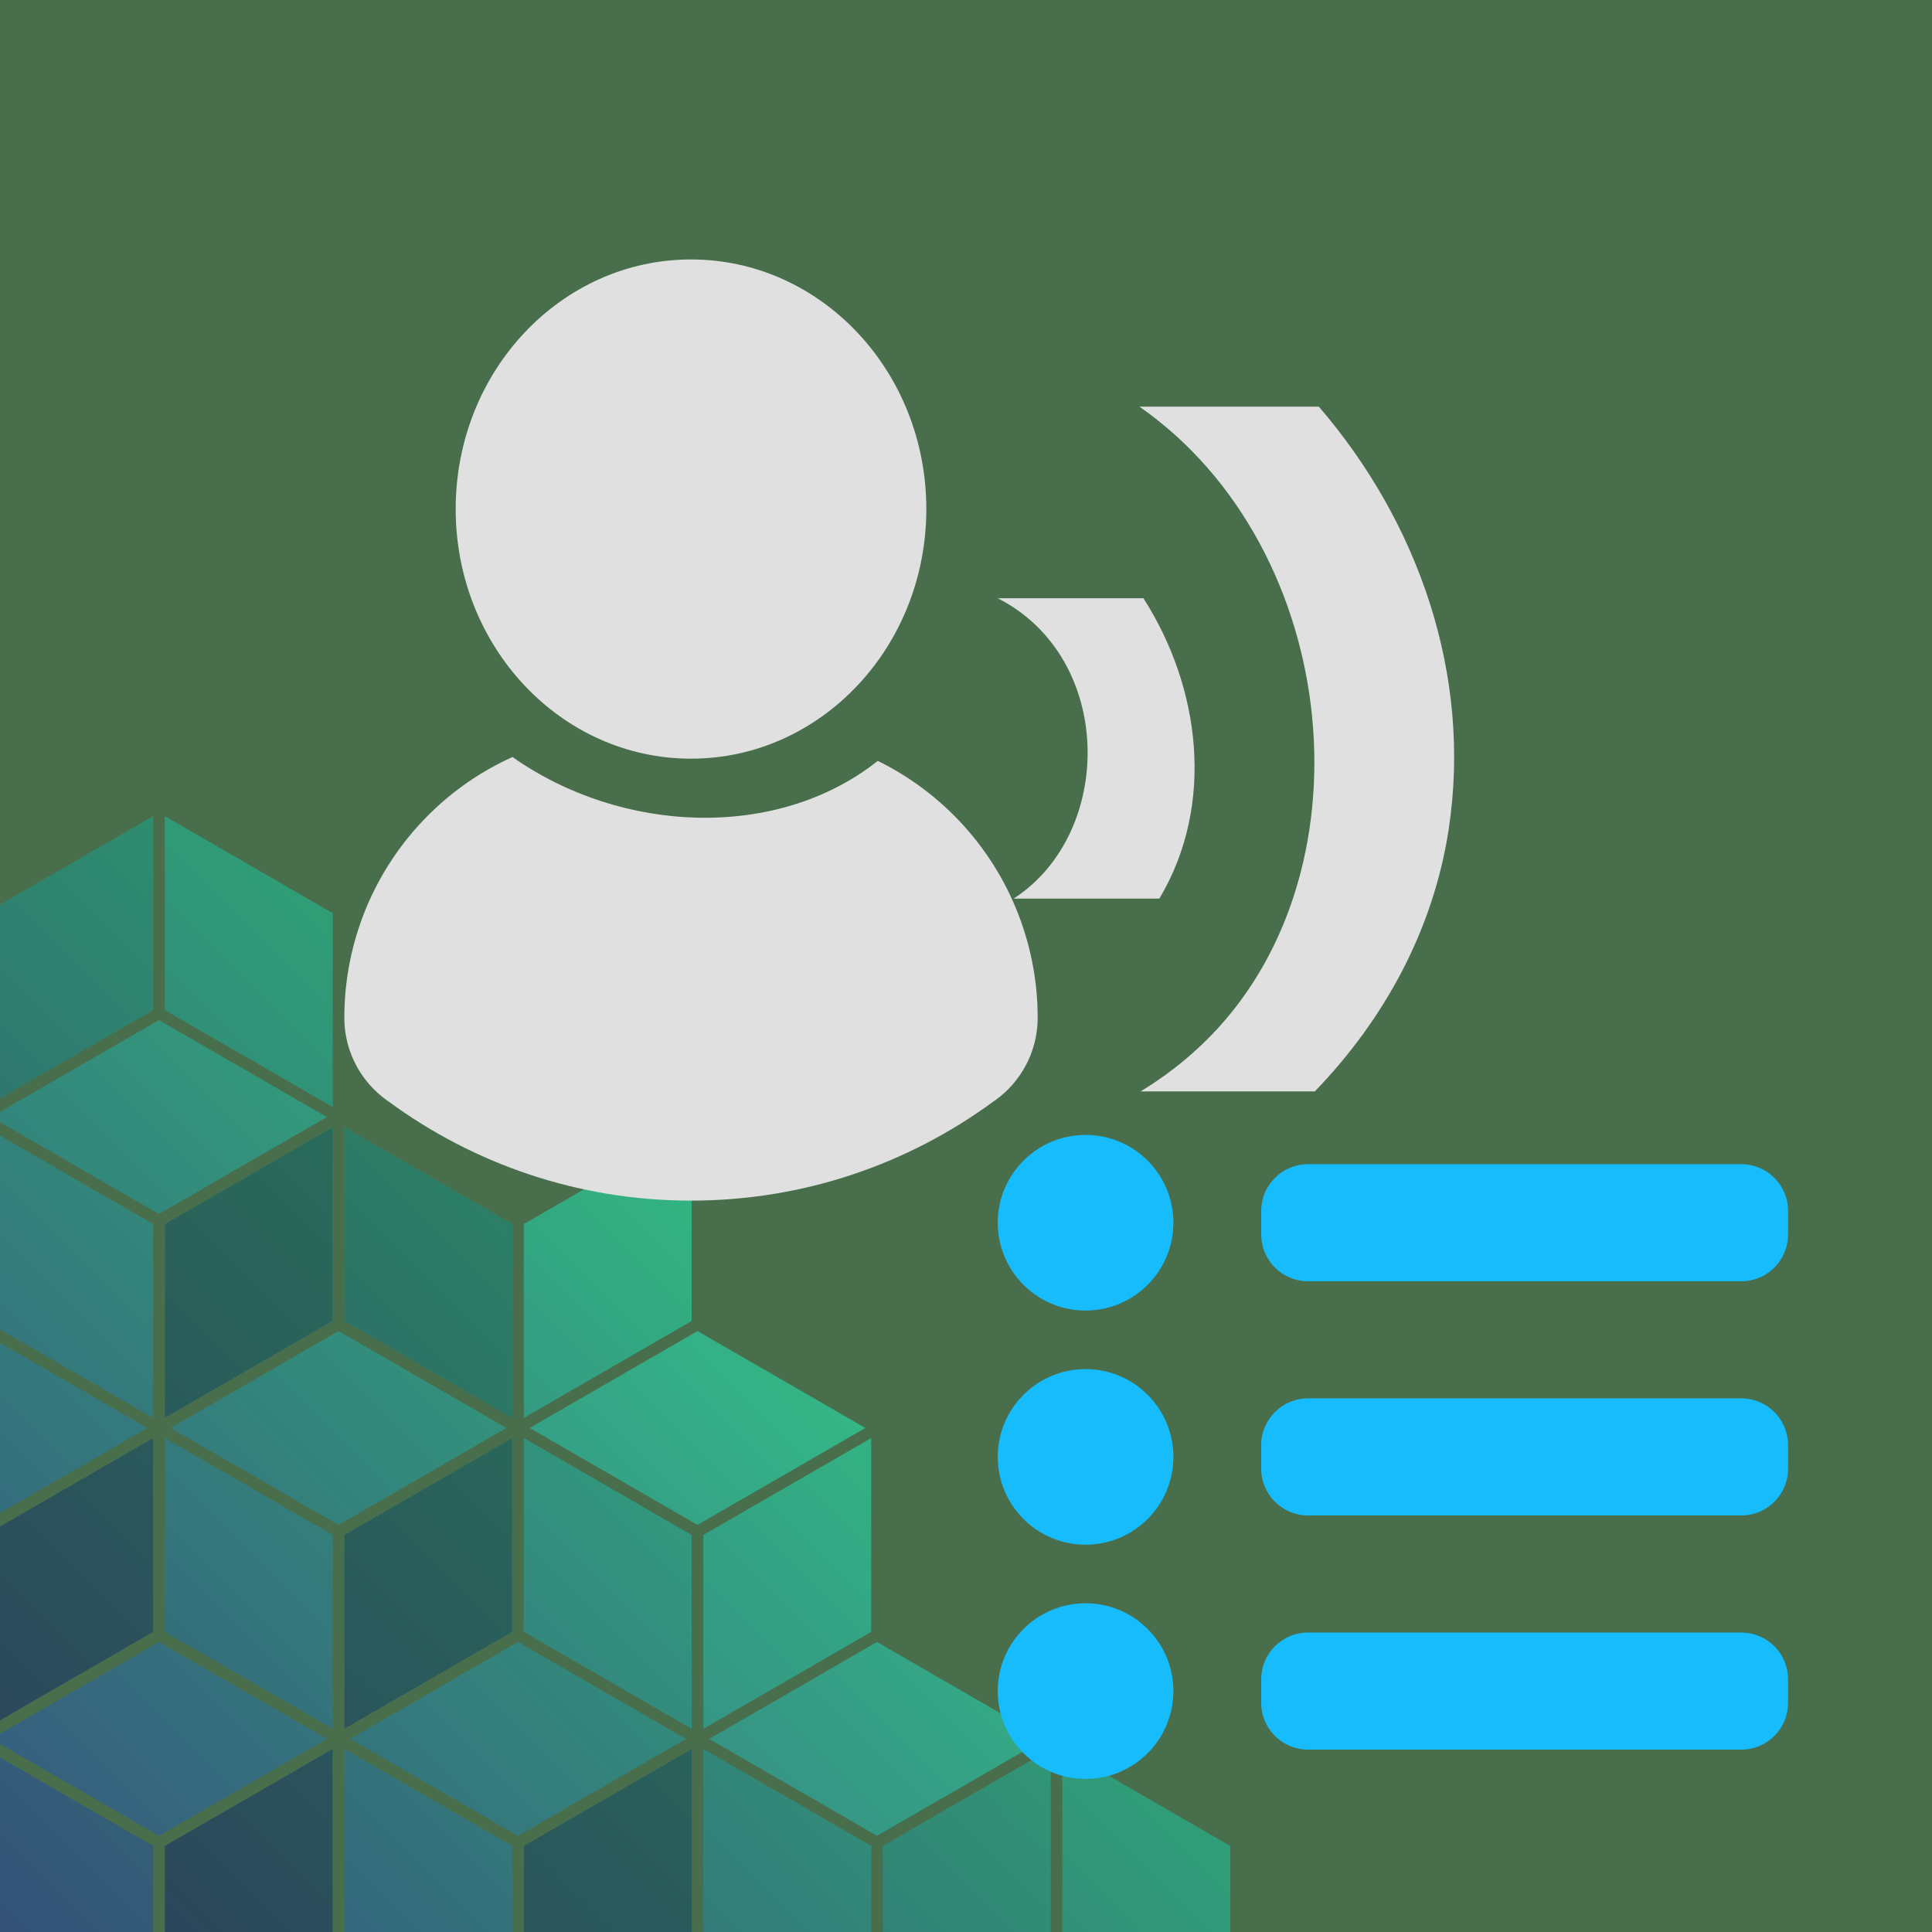
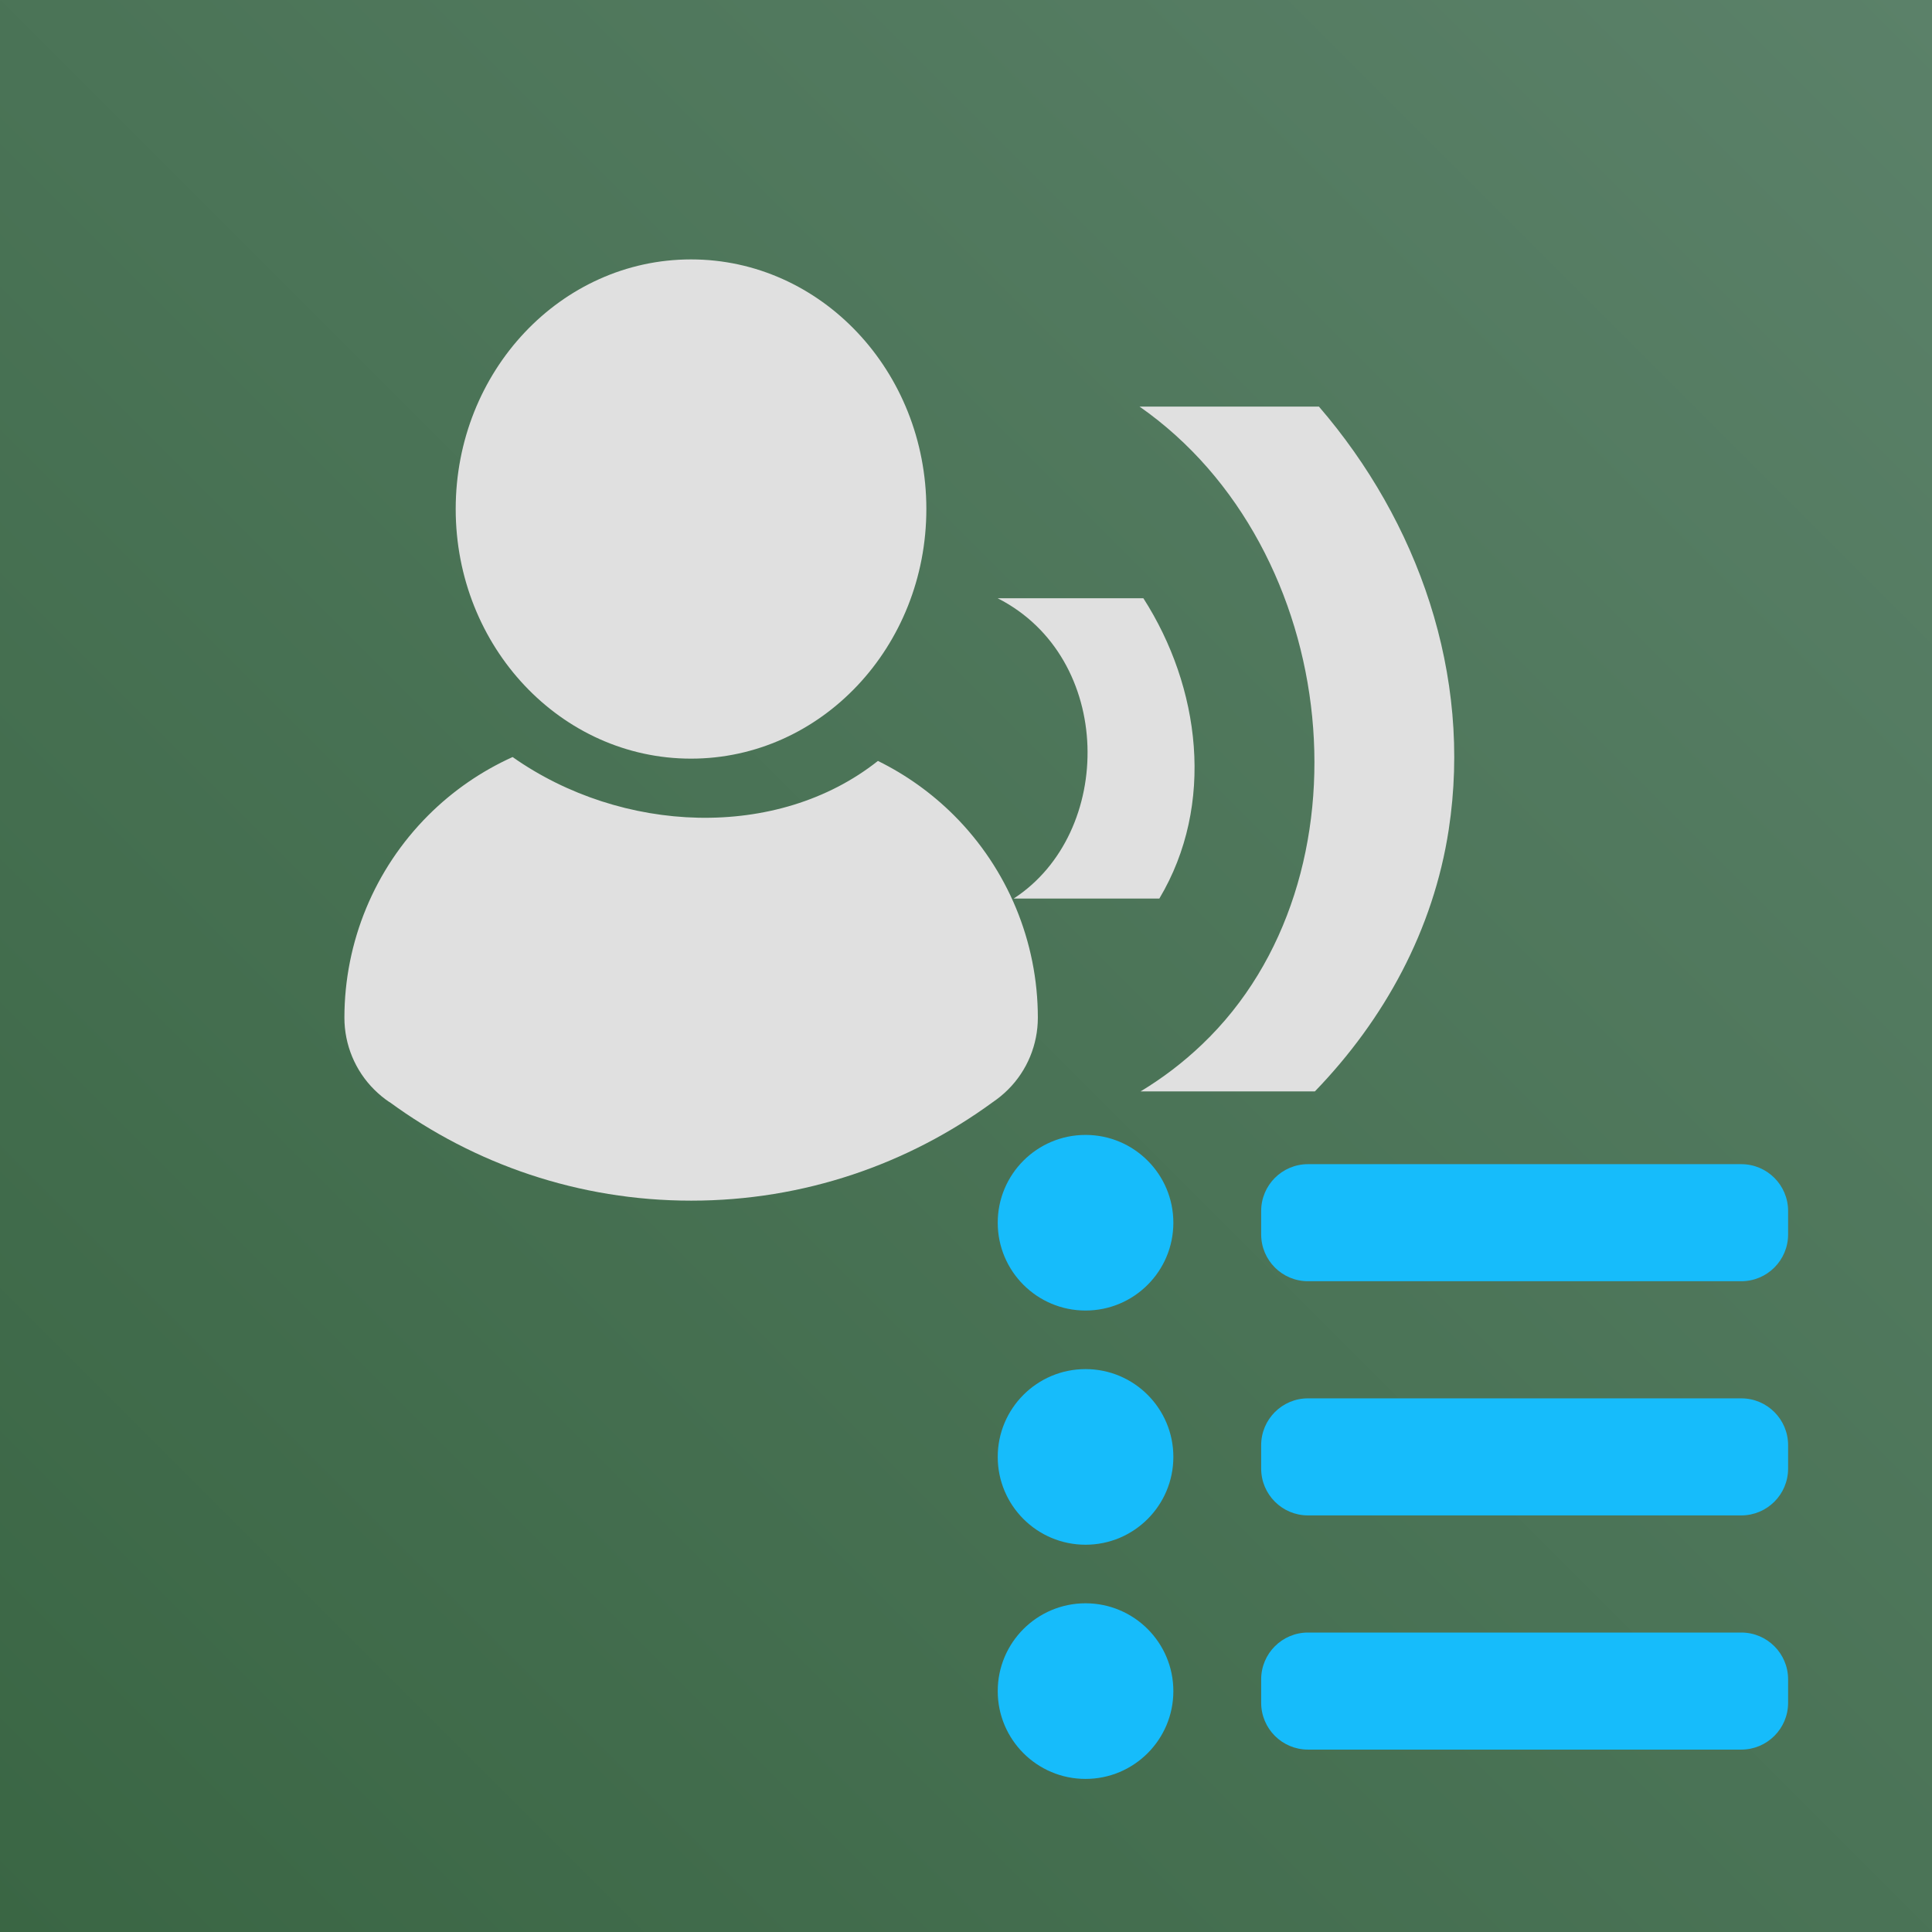
<svg xmlns="http://www.w3.org/2000/svg" id="Ebene_1" viewBox="0 0 288 288">
  <defs>
-     <style>.cls-1{fill:rgba(25,28,30,.55);}.cls-1,.cls-2,.cls-3,.cls-4,.cls-5,.cls-6,.cls-7,.cls-8,.cls-9,.cls-10,.cls-11,.cls-12,.cls-13,.cls-14,.cls-15,.cls-16{fill-rule:evenodd;}.cls-1,.cls-17,.cls-8,.cls-14{opacity:.6;}.cls-2{fill:rgba(25,28,30,.72);}.cls-2,.cls-4,.cls-5,.cls-6,.cls-10,.cls-11,.cls-15,.cls-16{opacity:.4;}.cls-3{fill:rgba(25,28,30,.99);opacity:.5;}.cls-4,.cls-9{fill:rgba(25,28,30,.88);}.cls-5{fill:rgba(25,28,30,.76);}.cls-6{fill:rgba(25,28,30,.48);}.cls-18,.cls-13{fill:#e0e0e0;}.cls-7{opacity:.8;}.cls-7,.cls-10{fill:#191c1e;}.cls-8{fill:rgba(25,28,30,.62);}.cls-9{opacity:.7;}.cls-11{fill:rgba(25,28,30,.54);}.cls-12{fill:url(#Unbenannter_Verlauf_119);fill-opacity:.66;}.cls-19{fill:#16bcfb;}.cls-20{fill:#486e4c;}.cls-14{fill:rgba(25,28,30,.66);}.cls-15{fill:rgba(25,28,30,.45);}.cls-16{fill:rgba(25,28,30,.36);}</style>
-     <linearGradient id="Unbenannter_Verlauf_119" x1="5.755" y1="297.858" x2="119.347" y2="184.266" gradientUnits="userSpaceOnUse">
-       <stop offset="0" stop-color="#3758bb" />
-       <stop offset="1" stop-color="#2cffb2" />
+     <style>.cls-1{fill:url(#Unbenannter_Verlauf_224);}.cls-2,.cls-3{fill:#e0e0e0;}.cls-3{fill-rule:evenodd;}.cls-4{fill:#16bcfb;}</style>
+     <linearGradient id="Unbenannter_Verlauf_224" x1="0" y1="288" x2="288" y2="0" gradientUnits="userSpaceOnUse">
+       <stop offset="0" stop-color="#3a6644" />
+       <stop offset="1" stop-color="#5b8169" />
    </linearGradient>
  </defs>
-   <rect class="cls-20" width="288" height="288" />
-   <path class="cls-12" d="m-2.191,260.723l-0,29.189h25.019l0-14.744c-8.34-4.815-16.679-9.63-25.019-14.445Zm26.76-46.349l-0,28.889,25.018,14.444 0-28.889c-8.339-4.815-16.679-9.63-25.018-14.445Zm-1.741,0l-25.019,14.445-0,28.889,25.019-14.444 0-28.889Zm.87,30.397l-25.019,14.444,25.019,14.445,25.019-14.445c-8.34-4.815-16.679-9.63-25.019-14.444Zm.87-123.095l-0,28.889,25.019,14.444 0-28.889c-8.34-4.815-16.679-9.63-25.019-14.445Zm-1.741,0l-25.019,14.445-0,28.889,25.019-14.444 0-28.889Zm.87,30.397l-25.019,14.444,25.019,14.445,25.019-14.445c-8.34-4.815-16.679-9.63-25.019-14.444Zm54.389,62.301l-0,28.889,25.019,14.444 0-28.889c-8.34-4.815-16.679-9.63-25.019-14.445Zm-1.741,0l-25.019,14.445-0,28.889,25.019-14.444 0-28.889Zm.87,30.397l-25.019,14.444,25.019,14.445,25.019-14.445c-8.34-4.815-16.679-9.63-25.019-14.444Zm52.649-30.397l-25.019,14.445-0,28.889,25.019-14.444 0-28.889Zm.87,30.397l-25.019,14.444,25.019,14.445,25.019-14.445c-8.34-4.815-16.68-9.63-25.019-14.444Zm-79.408,15.952l-0,29.189h25.019l0-14.744c-8.339-4.815-16.679-9.63-25.019-14.445Zm-1.741,0l-25.018,14.445-0,14.744h25.018l0-29.189Zm55.26 0l-0,29.189h25.019l0-14.744c-8.34-4.815-16.679-9.63-25.019-14.445Zm-1.741,0l-25.019,14.445-0,14.744h25.019l0-29.189Zm55.26 0l-0,29.189h25.018l0-14.744c-8.339-4.815-16.679-9.63-25.018-14.445Zm-1.741,0l-25.019,14.445-0,14.744h25.019l0-29.189ZM-2.191,168.025l-0,28.889,25.019,14.444 0-28.889c-8.34-4.815-16.679-9.63-25.019-14.445Zm0,30.9l-0,27.884,24.148-13.942c-8.34-4.815-15.809-9.127-24.148-13.942Zm53.519-30.9l-0,28.889,25.019,14.444 0-28.889c-8.339-4.815-16.679-9.63-25.019-14.445Zm-1.741,0l-25.018,14.445-0,28.889,25.018-14.444 0-28.889Zm.87,30.397l-25.018,14.444,25.018,14.445,25.019-14.445c-8.339-4.815-16.679-9.63-25.019-14.444Zm52.649-30.397l-25.019,14.445-0,28.889,25.019-14.444 0-28.889Zm.87,30.397l-25.019,14.444,25.019,14.445,25.019-14.445c-8.34-4.815-16.679-9.63-25.019-14.444Z" />
-   <g class="cls-17">
-     <path class="cls-14" d="m-2.191,260.723l-0,29.189h25.019l0-14.744c-8.34-4.815-16.679-9.63-25.019-14.445Z" />
-     <path class="cls-1" d="m24.569,214.374l-0,28.889,25.018,14.444 0-28.889c-8.339-4.815-16.679-9.63-25.018-14.445Z" />
-     <path class="cls-7" d="m22.828,214.374l-25.019,14.445-0,28.889,25.019-14.444 0-28.889Z" />
-     <path class="cls-5" d="m23.698,244.771l-25.019,14.444,25.019,14.445,25.019-14.445c-8.34-4.815-16.679-9.63-25.019-14.444Z" />
-     <path class="cls-8" d="m24.569,121.677l-0,28.889,25.019,14.444 0-28.889c-8.34-4.815-16.679-9.63-25.019-14.445Z" />
-     <path class="cls-3" d="m22.828,121.677l-25.019,14.445-0,28.889,25.019-14.444 0-28.889Z" />
-     <path class="cls-5" d="m23.698,152.074l-25.019,14.444,25.019,14.445,25.019-14.445c-8.34-4.815-16.679-9.63-25.019-14.444Z" />
-     <path class="cls-2" d="m78.087,214.374l-0,28.889,25.019,14.444 0-28.889c-8.34-4.815-16.679-9.63-25.019-14.445Z" />
-     <path class="cls-7" d="m76.347,214.374l-25.019,14.445-0,28.889,25.019-14.444 0-28.889Z" />
-     <path class="cls-5" d="m77.217,244.771l-25.019,14.444,25.019,14.445,25.019-14.445c-8.34-4.815-16.679-9.63-25.019-14.444Z" />
-     <path class="cls-15" d="m129.866,214.374l-25.019,14.445-0,28.889,25.019-14.444 0-28.889Z" />
-     <path class="cls-6" d="m130.736,244.771l-25.019,14.444,25.019,14.445,25.019-14.445c-8.34-4.815-16.68-9.63-25.019-14.444Z" />
-     <path class="cls-1" d="m51.328,260.723l-0,29.189h25.019l0-14.744c-8.339-4.815-16.679-9.63-25.019-14.445Z" />
-     <path class="cls-7" d="m49.587,260.723l-25.018,14.445-0,14.744h25.018l0-29.189Z" />
-     <path class="cls-4" d="m104.847,260.723l-0,29.189h25.019l0-14.744c-8.34-4.815-16.679-9.63-25.019-14.445Z" />
-     <path class="cls-7" d="m103.106,260.723l-25.019,14.445-0,14.744h25.019l0-29.189Z" />
-     <path class="cls-4" d="m158.366,260.723l-0,29.189h25.018l0-14.744c-8.339-4.815-16.679-9.63-25.018-14.445Z" />
-     <path class="cls-10" d="m156.625,260.723l-25.019,14.445-0,14.744h25.019l0-29.189Z" />
-     <path class="cls-1" d="m-2.191,168.025l-0,28.889,25.019,14.444 0-28.889c-8.34-4.815-16.679-9.63-25.019-14.445Z" />
-     <path class="cls-5" d="m-2.191,198.925l-0,27.884,24.148-13.942c-8.34-4.815-15.809-9.127-24.148-13.942Z" />
-     <path class="cls-9" d="m51.328,168.025l-0,28.889,25.019,14.444 0-28.889c-8.339-4.815-16.679-9.63-25.019-14.445Z" />
-     <path class="cls-7" d="m49.587,168.025l-25.018,14.445-0,28.889,25.018-14.444 0-28.889Z" />
-     <path class="cls-5" d="m50.457,198.422l-25.018,14.444,25.018,14.445,25.019-14.445c-8.339-4.815-16.679-9.63-25.019-14.444Z" />
-     <path class="cls-11" d="m103.106,168.025l-25.019,14.445-0,28.889,25.019-14.444 0-28.889Z" />
-     <path class="cls-16" d="m103.977,198.422l-25.019,14.444,25.019,14.445,25.019-14.445c-8.34-4.815-16.679-9.63-25.019-14.444Z" />
-   </g>
-   <path class="cls-18" d="m172.824,133.951h-21.715c15.069-9.778,15.069-35.886-2.377-44.774h21.715c8.475,13.23,10.759,30.718,2.377,44.774Z" />
-   <path class="cls-18" d="m195.997,162.695h-25.974c3.256-1.974,6.346-4.31,9.188-7.028,25.87-24.671,20.93-73.921-9.354-95.047h26.739c14.739,17.095,22.894,39.917,19.348,63.058-2.284,14.945-9.592,28.299-19.948,39.017Z" />
-   <path class="cls-13" d="m58.046,164.286c-.817-.548-1.581-1.178-2.284-1.881-2.842-2.832-4.434-6.687-4.434-10.697v-.01c0-11.307,4.496-22.16,12.496-30.16,3.669-3.669,7.928-6.594,12.568-8.692,16.237,11.442,39.431,12.486,54.459.579,4.165,2.046,8,4.775,11.338,8.114,8,8,12.496,18.852,12.496,30.16v.01c0,4.01-1.592,7.865-4.434,10.697-.703.703-1.468,1.333-2.284,1.881-12.61,9.23-28.155,14.687-44.96,14.687-16.806,0-32.351-5.457-44.96-14.687Z" />
-   <ellipse class="cls-18" cx="103.006" cy="75.885" rx="35.079" ry="37.209" />
-   <rect class="cls-19" x="188.004" y="173.542" width="78.545" height="17.455" rx="6.982" ry="6.982" />
-   <circle class="cls-19" cx="161.823" cy="182.27" r="13.091" />
-   <rect class="cls-19" x="188.004" y="208.452" width="78.545" height="17.455" rx="6.982" ry="6.982" />
-   <circle class="cls-19" cx="161.823" cy="217.179" r="13.091" />
-   <rect class="cls-19" x="188.004" y="243.361" width="78.545" height="17.455" rx="6.982" ry="6.982" />
-   <circle class="cls-19" cx="161.823" cy="252.088" r="13.091" />
+   <rect class="cls-1" y="0" width="288" height="288" />
+   <path class="cls-2" d="M172.82,133.95h-21.72c15.07-9.78,15.07-35.89-2.38-44.77h21.72c8.48,13.23,10.76,30.72,2.38,44.77Z" />
+   <path class="cls-2" d="M196,162.69h-25.97c3.26-1.97,6.35-4.31,9.19-7.03,25.87-24.67,20.93-73.92-9.35-95.05h26.74c14.74,17.1,22.89,39.92,19.35,63.06-2.28,14.95-9.59,28.3-19.95,39.02Z" />
+   <path class="cls-3" d="M58.05,164.29c-.82-.55-1.58-1.18-2.28-1.88-2.84-2.83-4.43-6.69-4.43-10.7h0c0-11.32,4.5-22.17,12.5-30.17,3.67-3.67,7.93-6.59,12.57-8.69,16.24,11.44,39.43,12.49,54.46.58,4.17,2.05,8,4.78,11.34,8.11,8,8,12.5,18.85,12.5,30.16h0c0,4.02-1.59,7.88-4.43,10.71-.7.7-1.47,1.33-2.28,1.88-12.61,9.23-28.15,14.69-44.96,14.69s-32.35-5.46-44.96-14.69Z" />
+   <ellipse class="cls-2" cx="103.01" cy="75.88" rx="35.08" ry="37.21" />
+   <rect class="cls-4" x="188" y="173.54" width="78.55" height="17.45" rx="6.98" ry="6.98" />
+   <circle class="cls-4" cx="161.82" cy="182.27" r="13.09" />
+   <rect class="cls-4" x="188" y="208.45" width="78.55" height="17.45" rx="6.98" ry="6.98" />
+   <circle class="cls-4" cx="161.82" cy="217.18" r="13.09" />
+   <rect class="cls-4" x="188" y="243.36" width="78.55" height="17.45" rx="6.98" ry="6.98" />
+   <circle class="cls-4" cx="161.82" cy="252.09" r="13.09" />
</svg>
